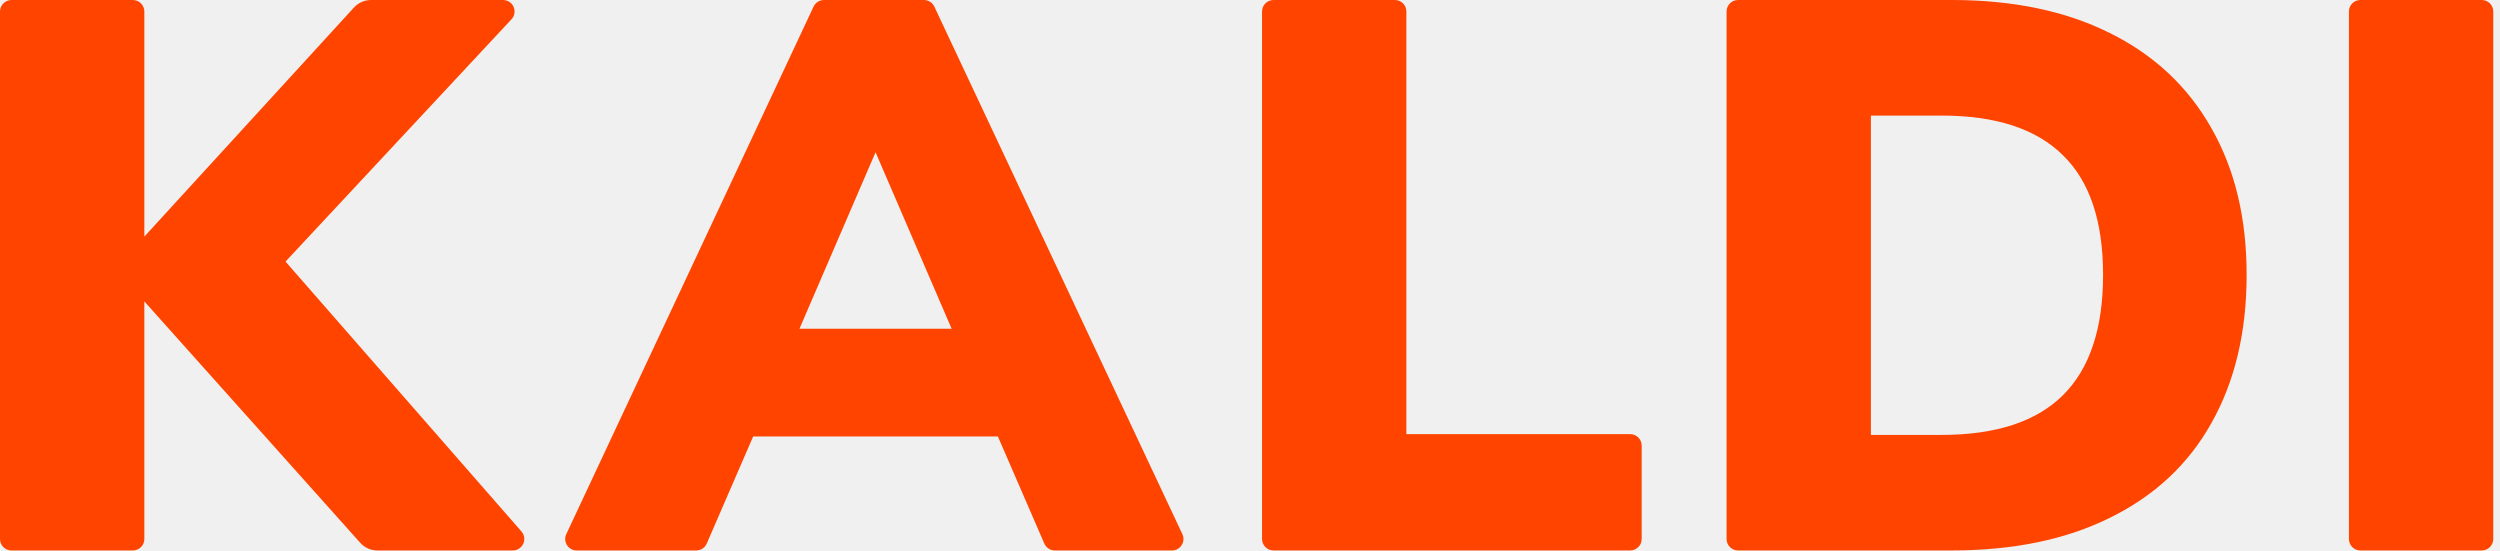
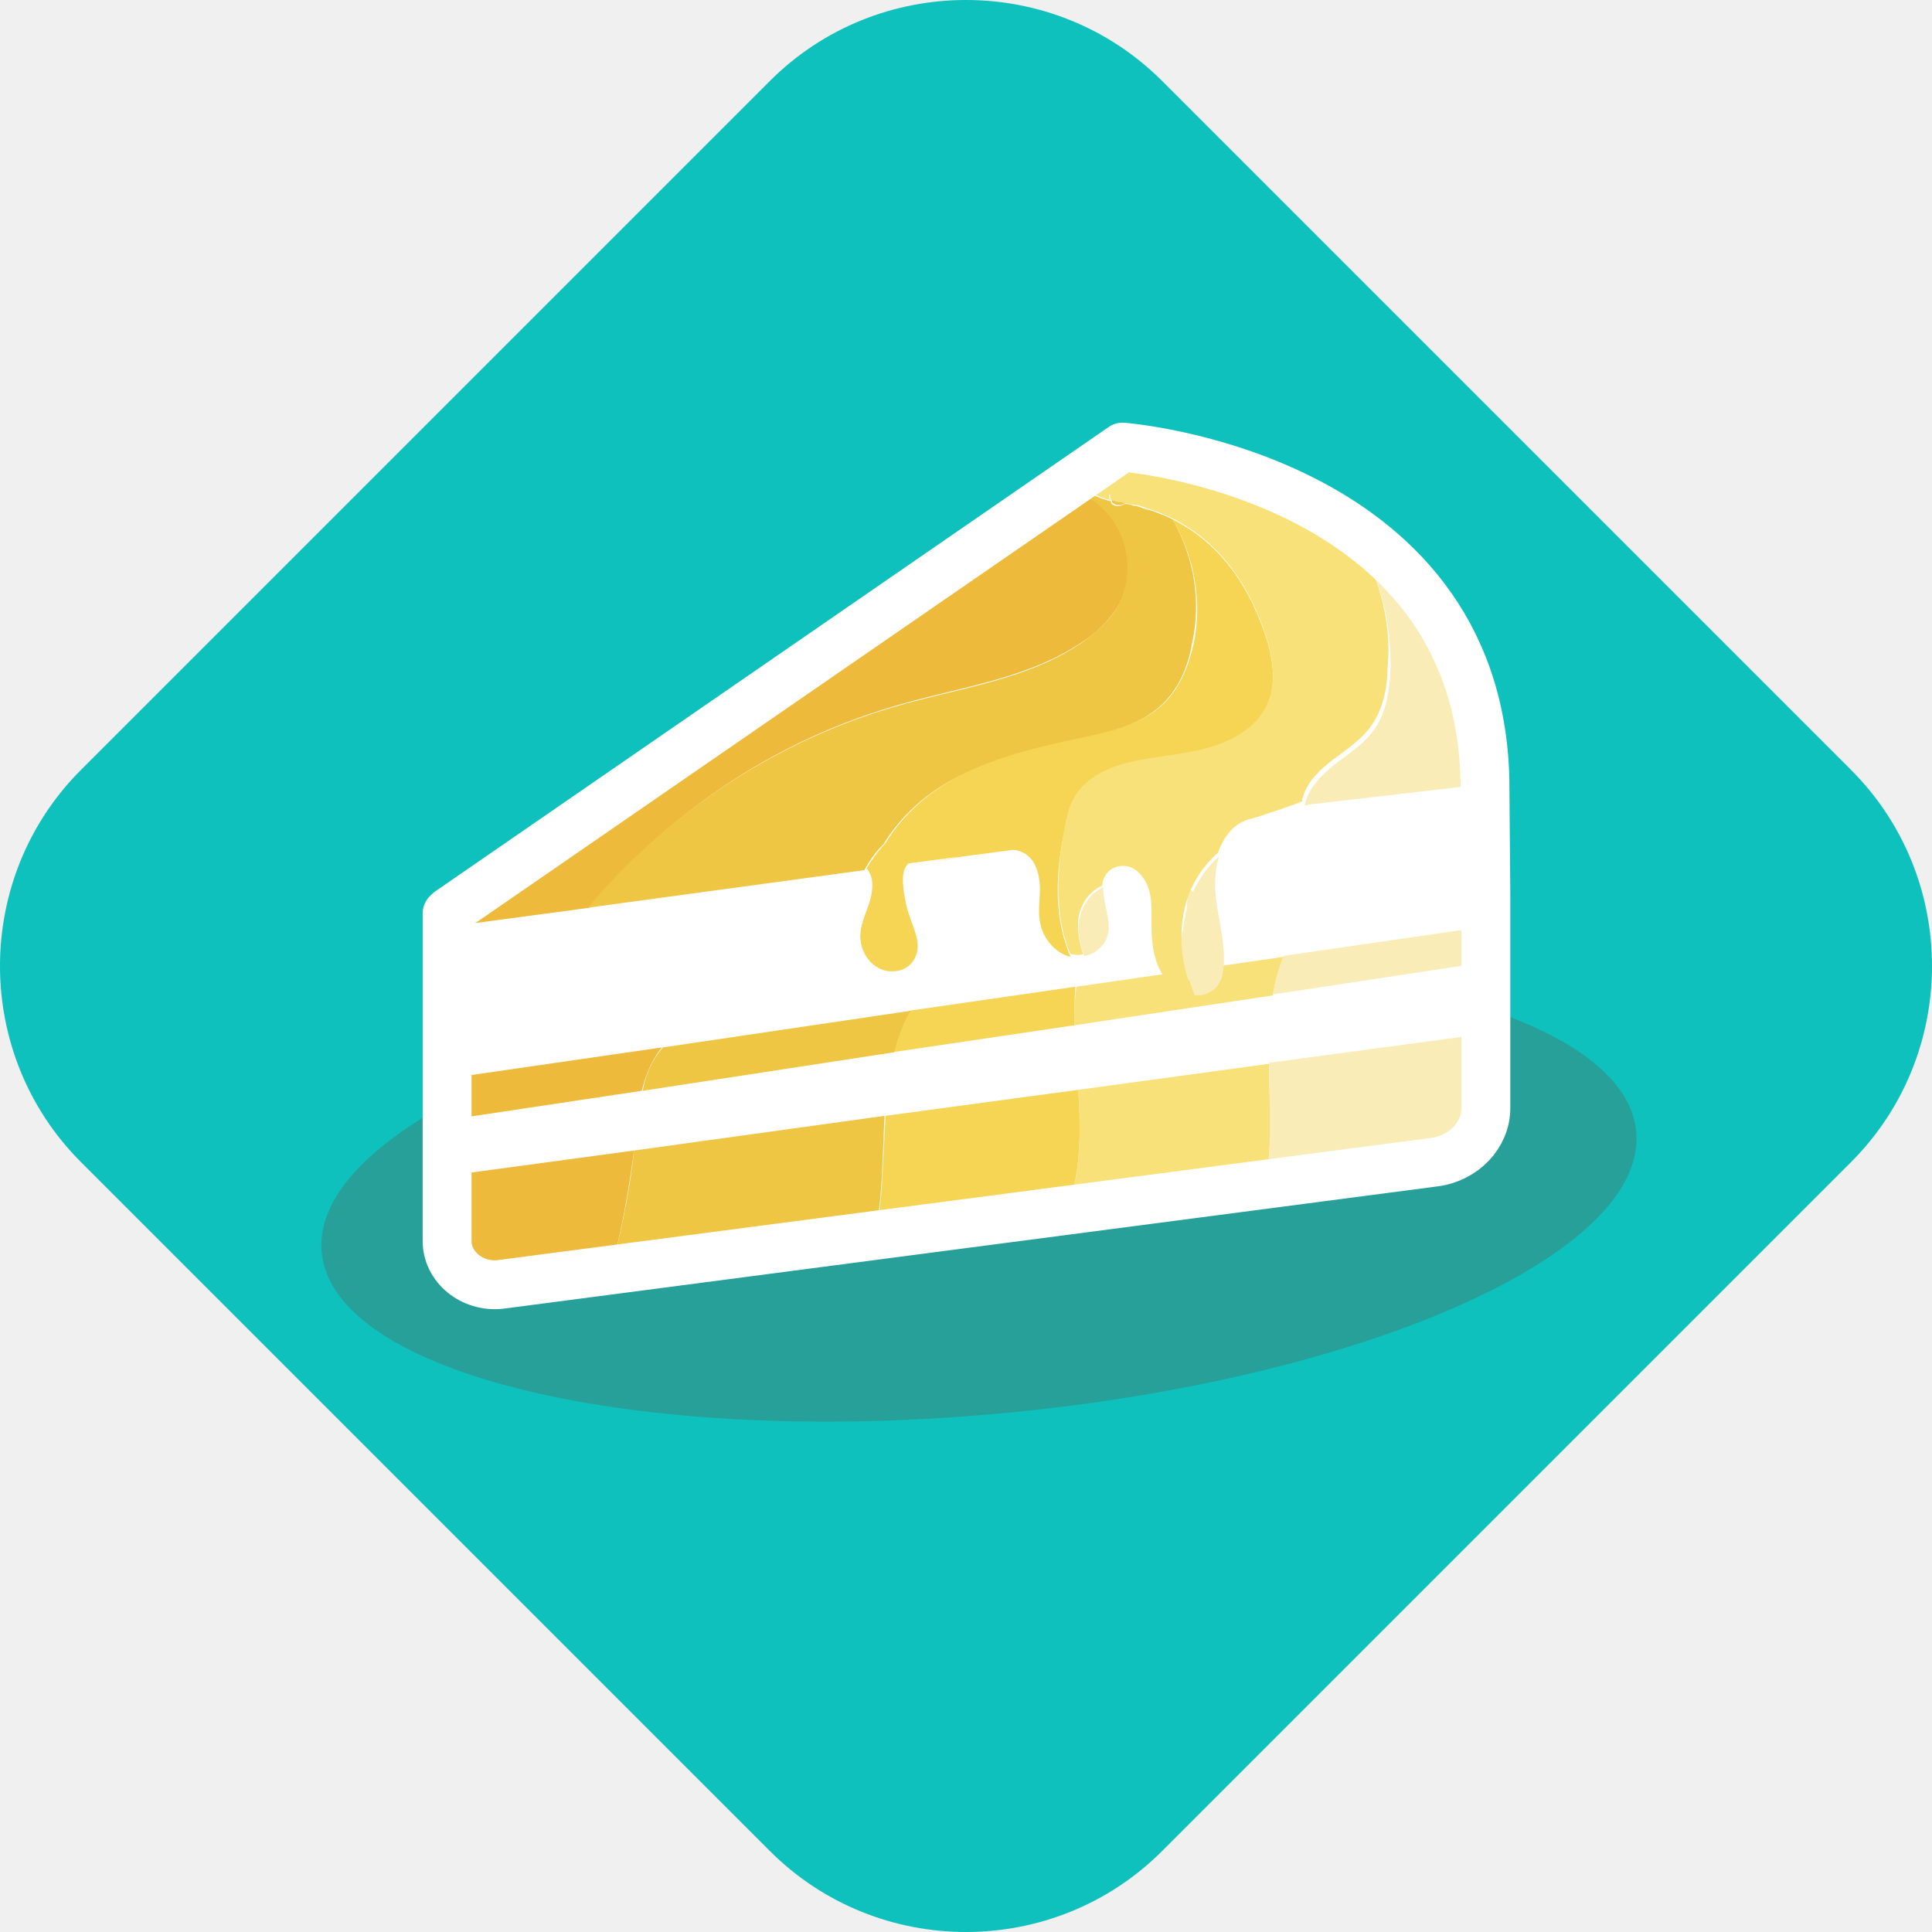
- <svg xmlns="http://www.w3.org/2000/svg" xmlns:xlink="http://www.w3.org/1999/xlink" viewBox="0 0 109 24">
-   <g transform="translate(-1470)">
-     <g style="mix-blend-mode:normal" transform="translate(1470)" fill="#f40">
-       <use xlink:href="#b" style="mix-blend-mode:normal" />
-       <use xlink:href="#c" style="mix-blend-mode:normal" />
-       <use xlink:href="#d" style="mix-blend-mode:normal" />
-       <use xlink:href="#e" style="mix-blend-mode:normal" />
-       <use xlink:href="#f" style="mix-blend-mode:normal" />
+ <svg xmlns="http://www.w3.org/2000/svg" version="1.1" id="Layer_1" x="0px" y="0px" viewBox="0 0 200.5 200.5" enable-background="new 0 0 200.5 200.5" xml:space="preserve">
+   <path fill="#0EC1BC" d="M192.1,120.6l-71.5,71.5c-11.2,11.2-29.5,11.2-40.7,0L8.4,120.6c-11.2-11.2-11.2-29.5,0-40.7L79.9,8.4  c11.2-11.2,29.5-11.2,40.7,0l71.5,71.5C203.3,91.1,203.3,109.4,192.1,120.6z" />
+   <ellipse transform="matrix(0.9958 -9.115107e-02 9.115107e-02 0.9958 -10.8562 9.7731)" fill="#27A09A" cx="101.6" cy="123.7" rx="68.5" ry="23.1" />
+   <g>
+     <path fill="#FFFFFF" d="M153.4,80.8c-0.8-30.3-37.1-32.9-37.1-32.9L47.3,94l0,0l-0.2,0.2l0,1.8l0-1.8v11.2v7.4v3.9v5.3v4.8   c0,2.6,2.6,4.6,5.4,4.3l95.7-12.2c3-0.4,5.2-2.7,5.2-5.4v-4.7V102v-3.4v-6.4L153.4,80.8L153.4,80.8z" />
+     <g>
+       <path fill="#F9E17A" d="M131.7,110.4l-19.8,2.7c0.2,3.3,0.3,6.6-0.4,9.8c-0.1,0.3-0.1,0.5-0.2,0.8l20.3-2.9    c0.2-1.5,0.2-3.1,0.2-4.6C131.8,114.2,131.7,112.3,131.7,110.4z" />
+       <path fill="#F6D555" d="M111.9,113.1l-20,2.7c-0.2,3.6-0.3,7.2-0.7,10.7l20.1-2.8c0.1-0.3,0.1-0.5,0.2-0.8    C112.2,119.6,112.1,116.4,111.9,113.1z" />
+       <path fill="#EDBA3B" d="M47.3,121.9v5.3c0,2.9,2.5,5.1,5.4,4.7l11.1-1.6c0.9-3.6,1.5-7.2,2-10.9L47.3,121.9z" />
+       <path fill="#EFC643" d="M65.8,119.4c-0.4,3.7-1.1,7.3-2,10.9l27.3-3.8c0.5-3.5,0.5-7.1,0.7-10.7L65.8,119.4z" />
+       <path fill="#F9ECB7" d="M131.8,116.1c0,1.5,0,3.1-0.2,4.6l16.4-2.3c3-0.4,5.2-2.9,5.2-5.9v-5.1l-21.5,2.9    C131.7,112.3,131.8,114.2,131.8,116.1z" />
+       <path fill="#F9E17A" d="M111.5,106.4l20.6-3.1c0.2-1.4,0.6-2.7,1.1-4l-21.5,3.1C111.5,103.7,111.5,105,111.5,106.4z" />
+       <path fill="#F9ECB7" d="M132.1,103.2l21.1-3.2v-3.7l-20,2.9C132.7,100.5,132.3,101.9,132.1,103.2z" />
+       <path fill="#EDBA3B" d="M68.6,108.8c0,0,0.1-0.1,0.1-0.1l-21.4,3.1v4.3l19.3-2.9C67,111.6,67.6,110.1,68.6,108.8z" />
+       <path fill="#F6D555" d="M111.5,106.4c0-1.3,0-2.7,0.1-4l-17.3,2.5c-0.8,1.3-1.3,2.8-1.7,4.3L111.5,106.4z" />
+       <path fill="#EFC643" d="M66.7,113.2l26.1-4c0.4-1.5,0.9-3,1.7-4.3l-25.7,3.8c0,0-0.1,0.1-0.1,0.1C67.6,110.1,67,111.6,66.7,113.2z    " />
+       <g>
+         <path fill="none" d="M135.6,83.5l0.1,0C135.7,83.5,135.7,83.5,135.6,83.5z" />
+         <path fill="#F6D555" d="M135.7,83.5l-0.1,0C135.5,83.7,135.7,83.5,135.7,83.5z" />
+         <path fill="#F9ECB7" d="M123.4,92.1c1.2,1.3,1.8,3,2.2,4.7c0.3,1.2,0.5,2.6-0.1,3.7c-0.6,1.1-2.2,1.7-3.1,0.8     c-1-1-0.4-2.6,0.1-3.9c0.7-1.9,0.9-4.1,0.5-6.1" />
+         <path fill="#F9ECB7" d="M112,95.6c-0.2,1.2,0.1,2.4,0.5,3.6c0.6-0.1,1.1-0.3,1.5-0.7c2.1-1.7,0.4-4.4,0.5-6.4     C113.1,92.7,112.2,94.1,112,95.6z" />
+         <path fill="#F9ECB7" d="M123.4,93.6c-1.1,3.1-0.7,6.6,0.6,9.7c0.3,0,0.7,0,1-0.1c1.6-0.5,1.9-1.8,2-3c0.2-2.7-0.8-5.4-0.9-8.2     c0-1,0.1-2.1,0.4-3.1C125.1,90.1,124,91.8,123.4,93.6z" />
+         <path fill="#F9ECB7" d="M139.9,54.5c3,4.4,4.6,9.7,4.4,15.1c-0.1,2.3-0.5,4.6-1.9,6.4c-1.1,1.4-2.7,2.4-4.1,3.5     c-1.3,1.1-2.6,2.4-2.9,4.1c0.1,0,0.2-0.1,0.3-0.1c0.1,0,0.1,0,0.1,0l15.5-1.8c1-0.1,1.8-1,1.7-2     C152.2,67.5,146.6,59.6,139.9,54.5z" />
+         <path fill="#F6D555" d="M131.2,65.6c-1.9-5.5-5-9.4-9.5-11.7c2.2,3.8,3.1,8.4,2.2,12.8c-0.5,2.3-1.4,4.6-3.1,6.3     c-2.4,2.3-5.8,2.9-9,3.6c-4.7,1-9.5,2.1-13.6,4.7c-2.5,1.5-4.8,3.7-6.3,6.2c0,0,0,0,0,0c-0.1,0.1-0.1,0.1-0.2,0.2     c-0.7,0.8-1.3,1.6-1.8,2.5l0.1,0c0.7,0.9,0.6,2.1,0.3,3.2c-0.3,1.1-0.9,2.2-1,3.4c-0.2,1.9,1.2,4.1,3.4,4c0.9,0,1.8-0.5,2.2-1.3     c0.8-1.4,0-2.9-0.5-4.4c-0.4-1.1-0.6-2.3-0.7-3.5c0-0.7,0-1.5,0.6-2c0,0,0,0,0,0l5.3-0.7c-1,0.2-2,0.4-2.9,0.6l3.1-0.6l5.3-0.7     c0.4,0,0.7,0.1,1.1,0.3c1.2,0.6,1.6,2,1.7,3.2c0.1,1.3-0.2,2.6,0,3.8c0.2,1.7,1.5,3.4,3.2,3.8c-0.3-0.7-0.5-1.3-0.7-2     c-1-3.6-0.7-7.5,0.1-11.2c0.2-1.1,0.5-2.2,1-3.1c0.4-0.7,0.9-1.2,1.6-1.7c0.5-0.4,1-0.7,1.5-1c2.8-1.4,6-1.5,9.1-2     c3.1-0.6,6.3-1.9,7.7-4.7C132.6,71,132.1,68.1,131.2,65.6z" />
+         <path fill="none" d="M116.8,52.2C116.8,52.2,116.8,52.2,116.8,52.2c-0.2,0-0.3-0.1-0.5-0.1C116.5,52.2,116.6,52.2,116.8,52.2z" />
+         <path fill="none" d="M117.8,52.5c-0.3-0.1-0.6-0.2-1-0.2c0,0,0,0,0,0C117.1,52.3,117.4,52.4,117.8,52.5z" />
+         <path fill="none" d="M117.9,52.5c0.4,0.1,0.8,0.2,1.2,0.4C118.7,52.7,118.3,52.6,117.9,52.5z" />
+         <path fill="none" d="M119.2,52.9c0.9,0.3,1.7,0.6,2.5,1C120.9,53.5,120.1,53.2,119.2,52.9z" />
+         <path fill="#F9E17A" d="M115.2,51.3c0,0.2,0,0.4,0.1,0.6c0,0,0.1,0,0.1,0c0-0.2,0-0.3,0-0.5C115.3,51.4,115.3,51.3,115.2,51.3z" />
+         <path fill="#F9E17A" d="M139.9,54.5c-10.6-8.2-23.9-9.2-23.9-9.2l-1.2,0.9l-2.5,1.8l-2.5,1.8c1,0.2,1.9,0.4,2.9,0.7     c0.5,0.7,1.4,1.1,2.5,1.4c-0.1-0.2-0.1-0.4-0.1-0.6c0.1,0,0.1,0.1,0.2,0.1c0,0.2,0,0.3,0,0.5c0.3,0.1,0.6,0.1,0.9,0.2     c0.2,0,0.3,0.1,0.5,0.1c0.3,0.1,0.6,0.1,1,0.2c0.1,0,0.1,0,0.2,0c0.4,0.1,0.8,0.2,1.2,0.4c0,0,0,0,0.1,0c0.9,0.3,1.7,0.6,2.5,1     c0,0,0,0,0,0v0c4.5,2.3,7.6,6.2,9.5,11.7c0.9,2.5,1.4,5.4,0.2,7.8c-1.4,2.8-4.6,4.1-7.7,4.7c-3.1,0.6-6.3,0.7-9.1,2     c-1.2,0.6-2.4,1.5-3.1,2.7c-0.6,1-0.8,2.1-1,3.1c-0.7,3.7-1,7.6-0.1,11.2c0.2,0.7,0.4,1.4,0.7,2c0.2,0,0.4,0.1,0.7,0.1     c0.2,0,0.4,0,0.6-0.1c-0.4-1.2-0.6-2.4-0.5-3.6c0.2-1.5,1.1-2.9,2.5-3.5c0-0.6,0.3-1.2,0.8-1.6c0.8-0.6,2-0.6,2.8,0.1     c1.7,1.5,1.5,3.6,1.5,5.5c0,2.3,0.3,4.8,2.1,6.3c0.6,0.5,1.4,0.8,2.2,0.8c-1.3-3-1.6-6.5-0.6-9.7c0.6-1.8,1.7-3.5,3.2-4.8     c0.6-1.7,1.7-3.1,3.3-3.5c0.6-0.1,4.3-1.4,5.4-1.8c0.3-1.7,1.5-3,2.9-4.1c1.4-1.1,3-2.1,4.1-3.5c1.4-1.8,1.9-4.2,1.9-6.4     C144.5,64.3,142.9,58.9,139.9,54.5z" />
+         <path fill="#EFC643" d="M115.4,51.9c0,0.1,0,0.1,0,0.2c0.3,0.4,1,0.4,1.4,0.1c-0.2,0-0.3-0.1-0.5-0.1     C116,52.1,115.7,52,115.4,51.9z" />
+         <path fill="#EFC643" d="M117.8,52.5c0.1,0,0.1,0,0.2,0C117.9,52.5,117.8,52.5,117.8,52.5z" />
+         <polygon fill="#EFC643" points="121.7,53.9 121.7,53.9 121.7,53.9    " />
+         <path fill="#EFC643" d="M119.1,52.9C119.2,52.9,119.2,52.9,119.1,52.9C119.2,52.9,119.2,52.9,119.1,52.9z" />
+         <path fill="#EDBA3B" d="M93.8,73c6.4-1.8,13.2-2.7,18.7-6.5c1.5-1,2.8-2.3,3.7-3.9c1.3-2.5,1.2-5.8-0.3-8.2     c-1.4-2.3-3.9-3.9-6.6-4.2L48.9,94.8c-0.4,0.3-0.2,1,0.4,1l11.9-1.6C69.6,84,81.1,76.5,93.8,73z" />
+         <path fill="#EFC643" d="M121.7,53.9C121.7,53.9,121.7,53.9,121.7,53.9c-0.8-0.4-1.6-0.7-2.5-1c0,0,0,0-0.1,0     c-0.4-0.1-0.8-0.3-1.2-0.4c-0.1,0-0.1,0-0.2,0c-0.3-0.1-0.6-0.2-1-0.2c-0.4,0.3-1.1,0.3-1.4-0.1c0-0.1,0-0.1,0-0.2     c0,0-0.1,0-0.1,0c0,0,0,0.1,0,0.1c0,0,0-0.1,0-0.1c-1.1-0.3-2-0.6-2.5-1.4c-1-0.3-1.9-0.5-2.9-0.7l-0.6,0.4     c2.7,0.3,5.2,1.9,6.6,4.2c1.5,2.5,1.6,5.7,0.3,8.2c-0.8,1.6-2.2,2.8-3.7,3.9c-5.4,3.8-12.3,4.7-18.7,6.5     c-12.7,3.5-24.2,11-32.7,21.1l28.7-3.9c0.5-0.9,1.1-1.8,1.8-2.5c0.1-0.1,0.1-0.1,0.2-0.2c1.5-2.5,3.8-4.7,6.3-6.2     c4.1-2.5,8.9-3.7,13.6-4.7c3.2-0.7,6.6-1.3,9-3.6c1.7-1.6,2.7-3.9,3.1-6.3C124.7,62.4,123.9,57.8,121.7,53.9z" />
+       </g>
    </g>
+     <path fill="none" stroke="#FFFFFF" stroke-width="5.074" stroke-linecap="round" stroke-linejoin="round" stroke-miterlimit="10" d="   M154.1,80.8c-0.8-31.6-37.6-34.4-37.6-34.4L46.6,94.6l0,0l-0.2,0.2l0,0l0,0v11.7v7.7v4.1v5.5v5c0,2.7,2.6,4.8,5.5,4.5l97-12.7   c3-0.4,5.3-2.8,5.3-5.6v-4.9v-7v-3.5v-6.7L154.1,80.8L154.1,80.8z" />
  </g>
-   <defs>
-     <path id="b" d="M22.735 23.171c.283.323.053.829-.376.829h-5.907c-.285 0-.556-.121-.745-.333l-9.414-10.526v10.36c0 .276-.224.5-.5.5h-5.293c-.276 0-.5-.224-.5-.5v-23c0-.276.224-.5.5-.5h5.293c.276 0 .5.224.5.5v9.815l9.141-9.99c.19-.207.457-.325.738-.325h5.762c.437 0 .664.521.366.841l-9.851 10.563 10.287 11.767z" />
-     <path id="c" d="M45.991 24c-.199 0-.38-.118-.459-.301l-2.024-4.669h-10.67l-2.024 4.669c-.079.183-.259.301-.459.301h-5.212c-.366 0-.608-.381-.453-.712l10.782-23c.082-.176.259-.288.453-.288h4.358c.194 0 .37.112.453.287l10.815 23c.156.332-.086.713-.452.713h-5.108zm-11.135-9.668h6.635l-3.317-7.694-3.317 7.694z" />
-     <path id="d" d="M55.525 24c-.276 0-.5-.224-.5-.5v-23c0-.276.224-.5.5-.5h5.293c.276 0 .5.224.5.5v18.428h9.759c.276 0 .5.224.5.5v4.072c0 .276-.224.5-.5.5h-15.552z" />
-     <path id="e" d="M75.279.5c0-.276.224-.5.5-.5h9.315c2.667 0 4.959.477 6.874 1.43 1.938.953 3.42 2.338 4.446 4.153 1.026 1.793 1.539 3.926 1.539 6.4 0 2.496-.513 4.652-1.539 6.468-1.003 1.793-2.474 3.166-4.412 4.119-1.915.953-4.218 1.43-6.908 1.43h-9.315c-.276 0-.5-.224-.5-.5v-23zm9.37 18.462c2.371 0 4.138-.579 5.301-1.736 1.163-1.157 1.744-2.905 1.744-5.242 0-2.338-.581-4.074-1.744-5.209-1.163-1.157-2.93-1.736-5.301-1.736h-3.078v13.923h3.078z" />
-     <path id="f" d="M102.913 24c-.276 0-.5-.224-.5-.5v-23c0-.276.224-.5.5-.5h5.293c.276 0 .5.224.5.5v23c0 .276-.224.5-.5.5h-5.293z" />
-   </defs>
</svg>
